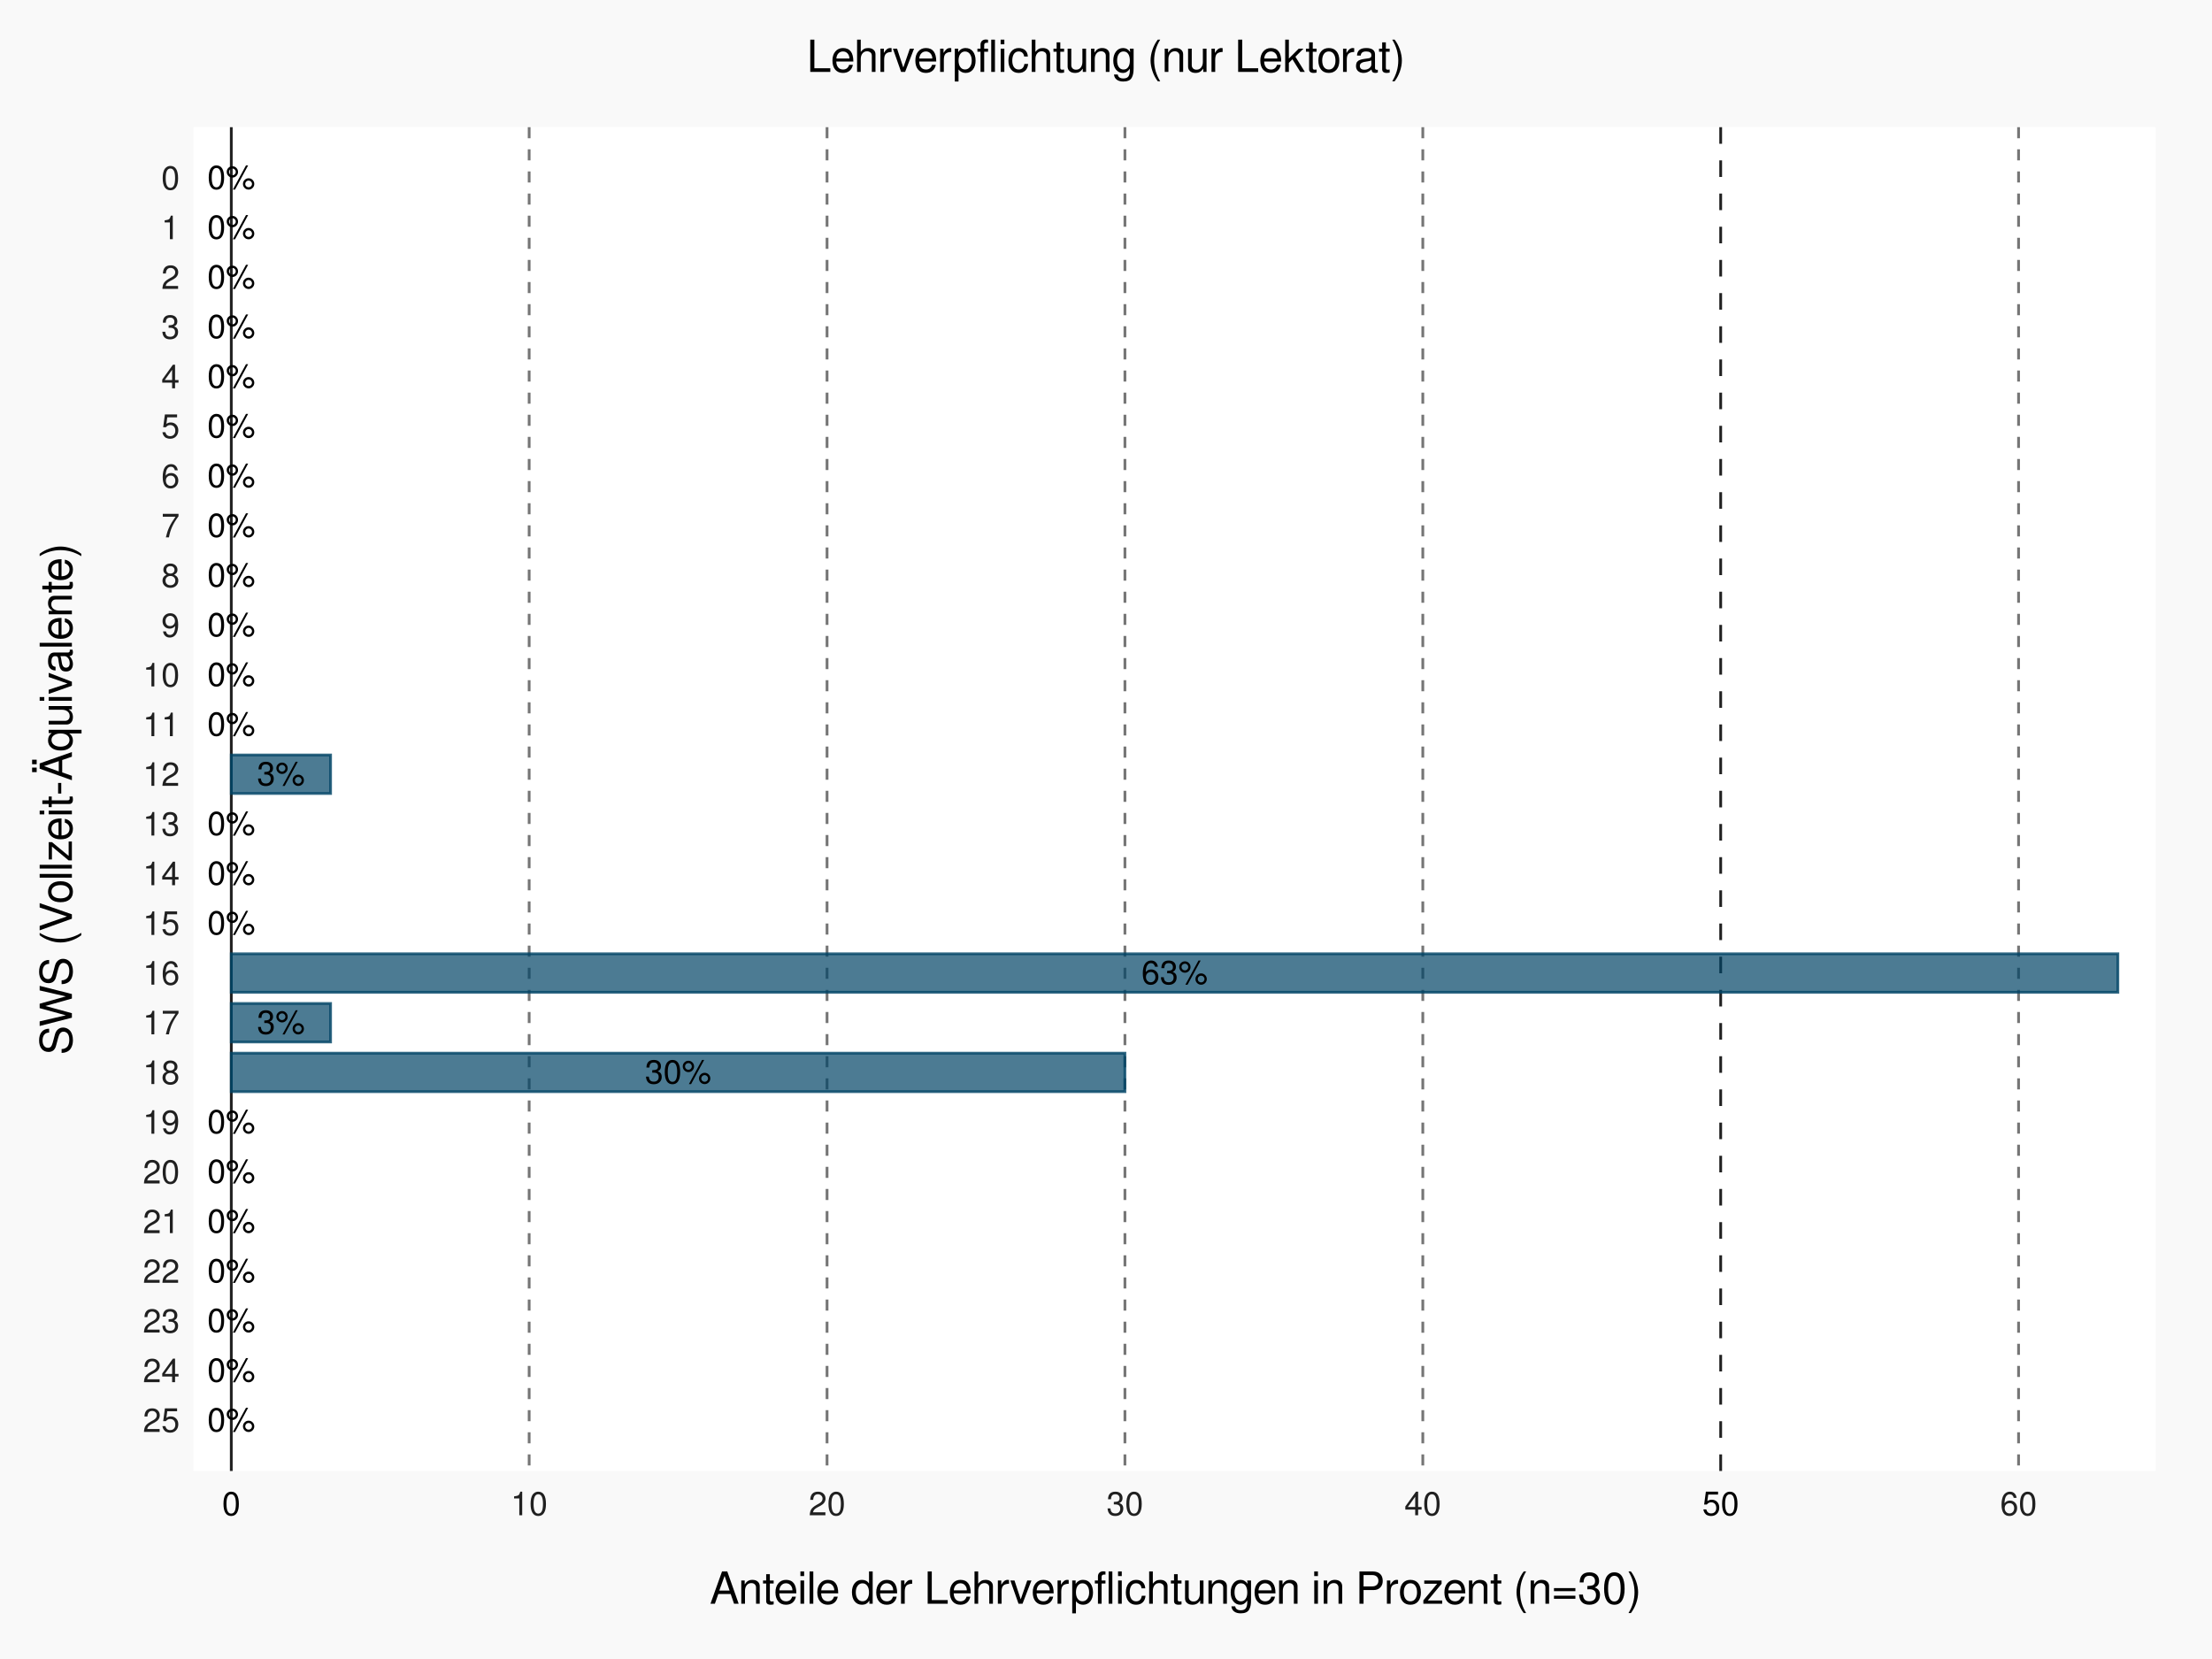
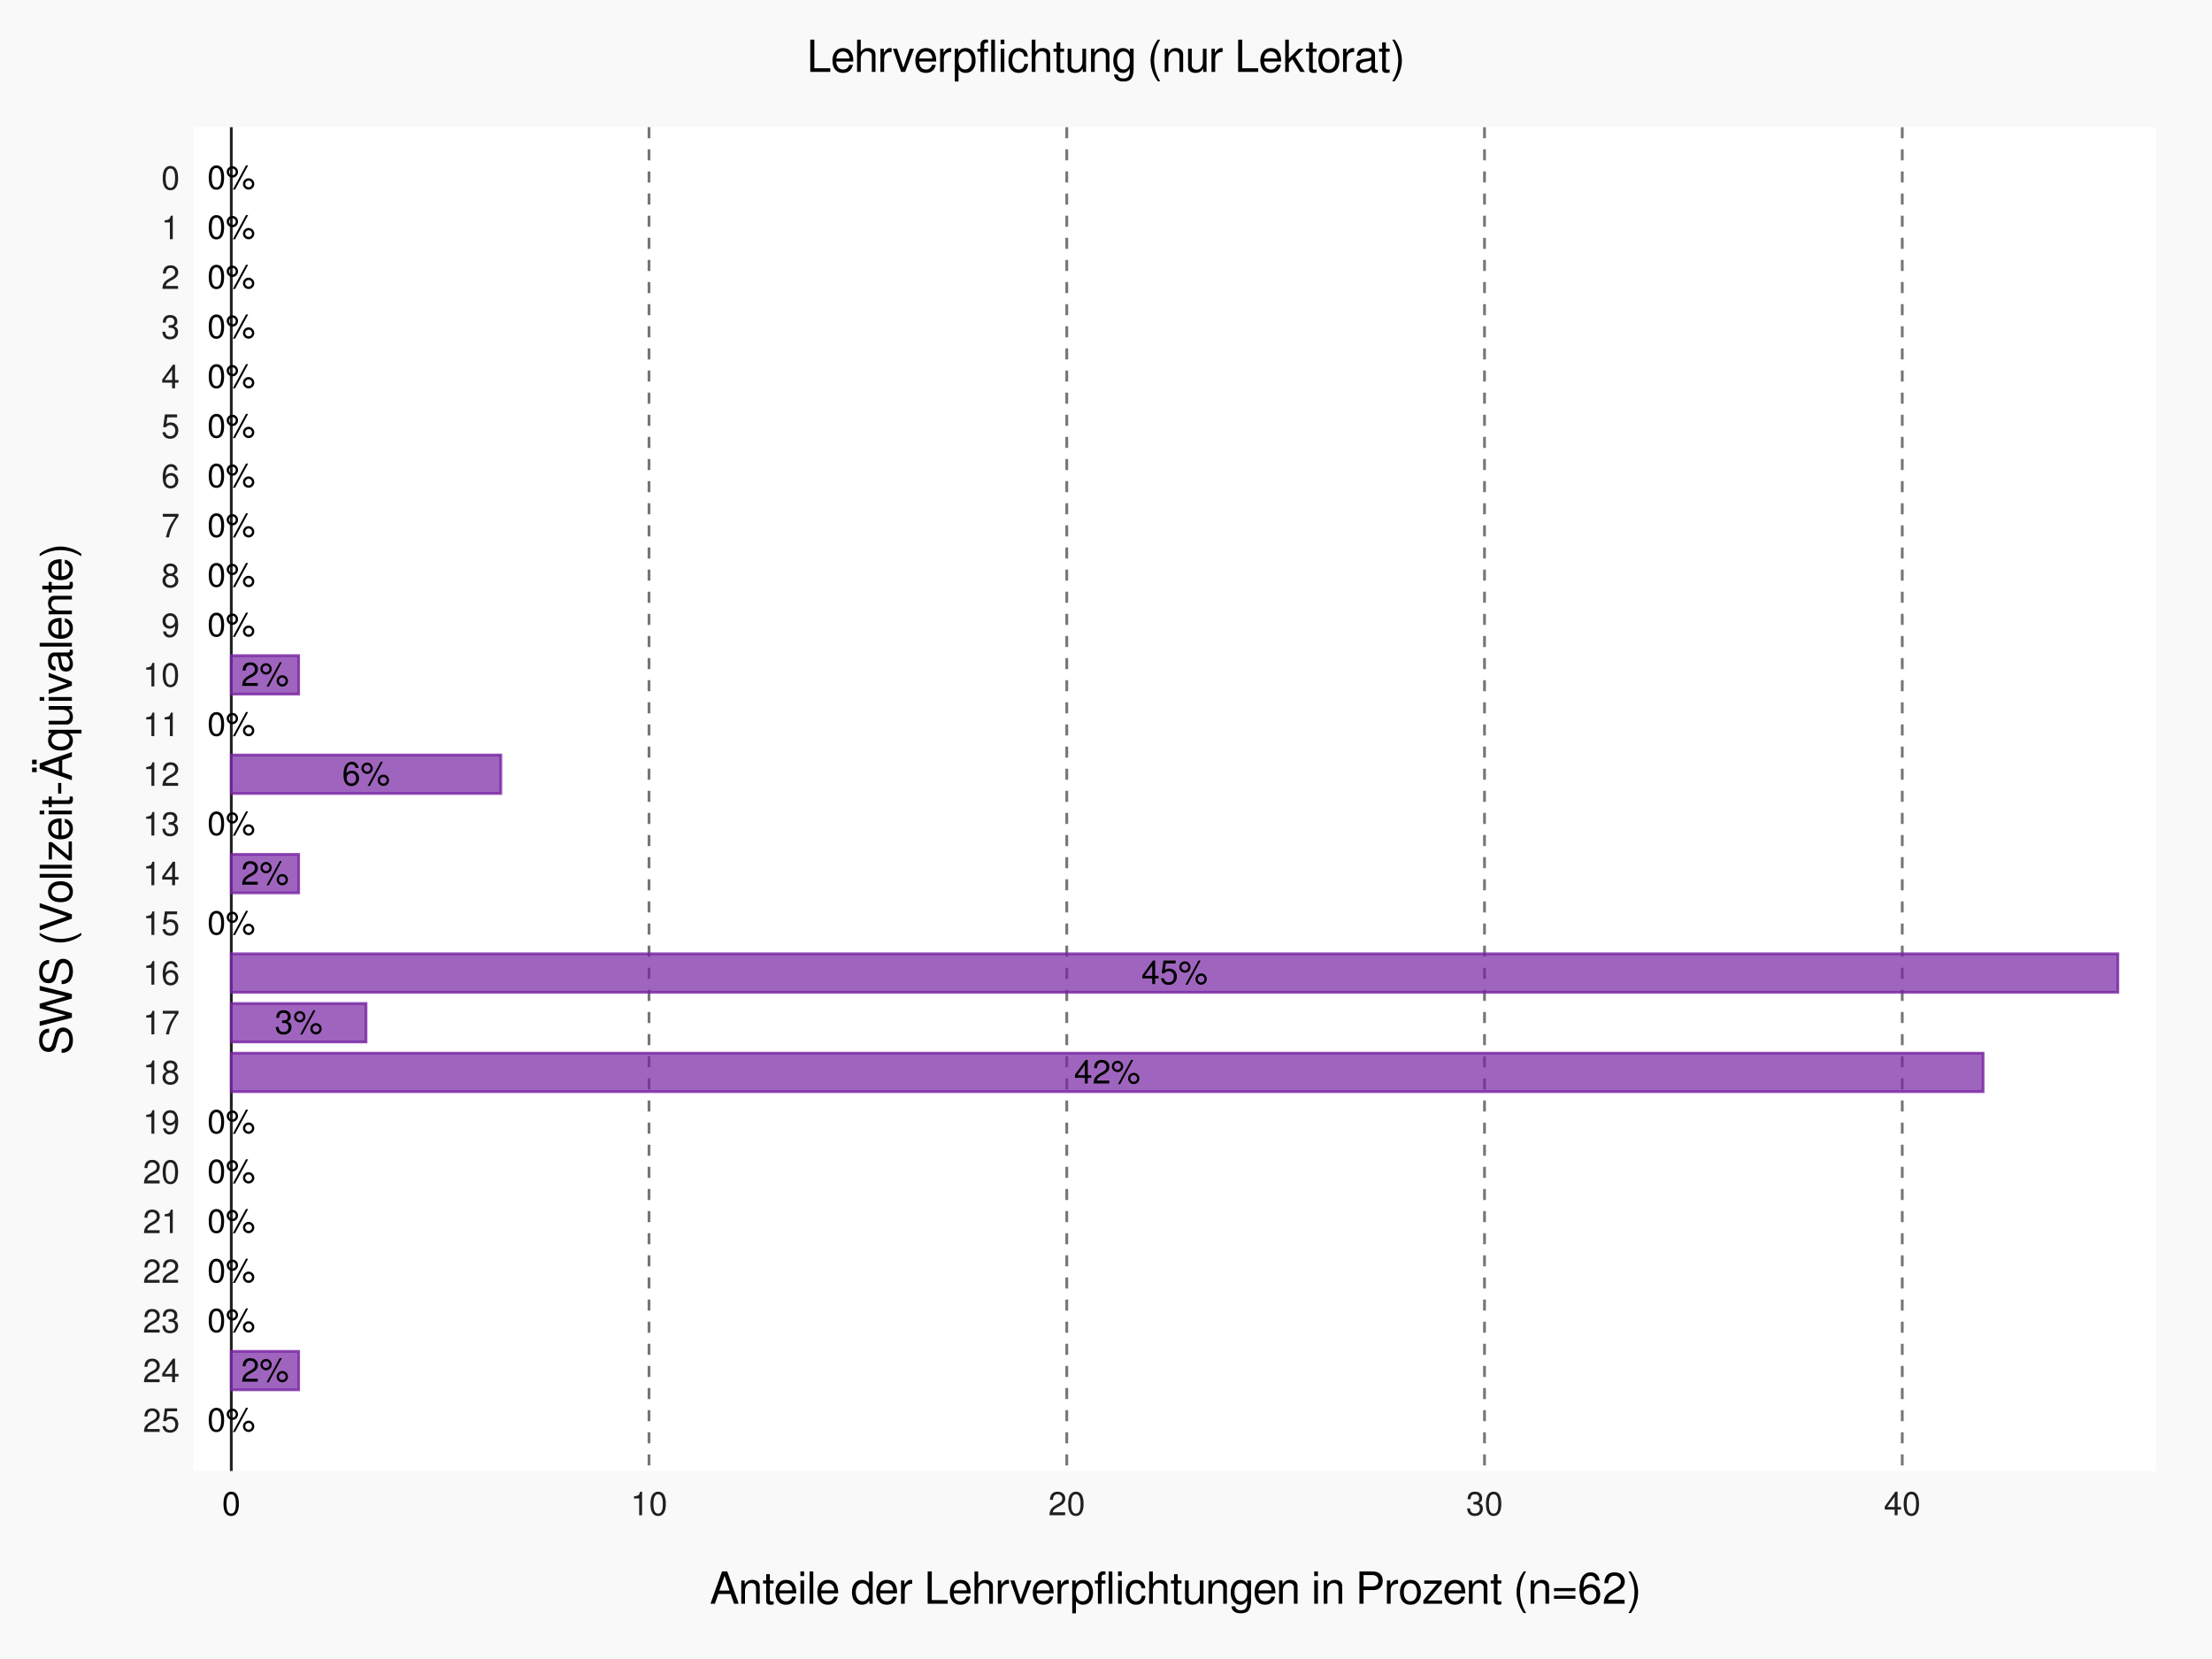
- <svg xmlns="http://www.w3.org/2000/svg" id="chart-dc7bbfa8-99a3-44fc-b1aa-0003c3707547" class="pygal-chart" viewBox="0 0 800 600">
+ <svg xmlns="http://www.w3.org/2000/svg" id="chart-7e0ba841-f41c-47fa-a6cf-3868a7ef4666" class="pygal-chart" viewBox="0 0 800 600">
  <defs>
-     <style type="text/css">#chart-dc7bbfa8-99a3-44fc-b1aa-0003c3707547{-webkit-user-select:none;-webkit-font-smoothing:antialiased;font-family:FreeSans}#chart-dc7bbfa8-99a3-44fc-b1aa-0003c3707547 .title{font-family:FreeSans;font-size:16px}#chart-dc7bbfa8-99a3-44fc-b1aa-0003c3707547 .legends .legend text{font-family:FreeSans;font-size:14px}#chart-dc7bbfa8-99a3-44fc-b1aa-0003c3707547 .axis text{font-family:FreeSans;font-size:12px}#chart-dc7bbfa8-99a3-44fc-b1aa-0003c3707547 .axis text.major{font-family:FreeSans;font-size:12px}#chart-dc7bbfa8-99a3-44fc-b1aa-0003c3707547 .text-overlay text.value{font-family:FreeSans;font-size:12px}#chart-dc7bbfa8-99a3-44fc-b1aa-0003c3707547 .text-overlay text.label{font-family:FreeSans;font-size:12px}#chart-dc7bbfa8-99a3-44fc-b1aa-0003c3707547 .tooltip{font-family:FreeSans;font-size:14px}#chart-dc7bbfa8-99a3-44fc-b1aa-0003c3707547 text.no_data{font-family:FreeSans;font-size:64px}
- #chart-dc7bbfa8-99a3-44fc-b1aa-0003c3707547{background-color:rgba(249,249,249,1)}#chart-dc7bbfa8-99a3-44fc-b1aa-0003c3707547 path,#chart-dc7bbfa8-99a3-44fc-b1aa-0003c3707547 line,#chart-dc7bbfa8-99a3-44fc-b1aa-0003c3707547 rect,#chart-dc7bbfa8-99a3-44fc-b1aa-0003c3707547 circle{-webkit-transition:150ms;-moz-transition:150ms;transition:150ms}#chart-dc7bbfa8-99a3-44fc-b1aa-0003c3707547 .graph &gt; .background{fill:rgba(249,249,249,1)}#chart-dc7bbfa8-99a3-44fc-b1aa-0003c3707547 .plot &gt; .background{fill:rgba(255,255,255,1)}#chart-dc7bbfa8-99a3-44fc-b1aa-0003c3707547 .graph{fill:rgba(0,0,0,.87)}#chart-dc7bbfa8-99a3-44fc-b1aa-0003c3707547 text.no_data{fill:rgba(0,0,0,1)}#chart-dc7bbfa8-99a3-44fc-b1aa-0003c3707547 .title{fill:rgba(0,0,0,1)}#chart-dc7bbfa8-99a3-44fc-b1aa-0003c3707547 .legends .legend text{fill:rgba(0,0,0,.87)}#chart-dc7bbfa8-99a3-44fc-b1aa-0003c3707547 .legends .legend:hover text{fill:rgba(0,0,0,1)}#chart-dc7bbfa8-99a3-44fc-b1aa-0003c3707547 .axis .line{stroke:rgba(0,0,0,1)}#chart-dc7bbfa8-99a3-44fc-b1aa-0003c3707547 .axis .guide.line{stroke:rgba(0,0,0,.54)}#chart-dc7bbfa8-99a3-44fc-b1aa-0003c3707547 .axis .major.line{stroke:rgba(0,0,0,.87)}#chart-dc7bbfa8-99a3-44fc-b1aa-0003c3707547 .axis text.major{fill:rgba(0,0,0,1)}#chart-dc7bbfa8-99a3-44fc-b1aa-0003c3707547 .axis.y .guides:hover .guide.line,#chart-dc7bbfa8-99a3-44fc-b1aa-0003c3707547 .line-graph .axis.x .guides:hover .guide.line,#chart-dc7bbfa8-99a3-44fc-b1aa-0003c3707547 .stackedline-graph .axis.x .guides:hover .guide.line,#chart-dc7bbfa8-99a3-44fc-b1aa-0003c3707547 .xy-graph .axis.x .guides:hover .guide.line{stroke:rgba(0,0,0,1)}#chart-dc7bbfa8-99a3-44fc-b1aa-0003c3707547 .axis .guides:hover text{fill:rgba(0,0,0,1)}#chart-dc7bbfa8-99a3-44fc-b1aa-0003c3707547 .reactive{fill-opacity:.7;stroke-opacity:.8}#chart-dc7bbfa8-99a3-44fc-b1aa-0003c3707547 .ci{stroke:rgba(0,0,0,.87)}#chart-dc7bbfa8-99a3-44fc-b1aa-0003c3707547 .reactive.active,#chart-dc7bbfa8-99a3-44fc-b1aa-0003c3707547 .active .reactive{fill-opacity:.8;stroke-opacity:.9;stroke-width:4}#chart-dc7bbfa8-99a3-44fc-b1aa-0003c3707547 .ci .reactive.active{stroke-width:1.5}#chart-dc7bbfa8-99a3-44fc-b1aa-0003c3707547 .series text{fill:rgba(0,0,0,1)}#chart-dc7bbfa8-99a3-44fc-b1aa-0003c3707547 .tooltip rect{fill:rgba(255,255,255,1);stroke:rgba(0,0,0,1);-webkit-transition:opacity 150ms;-moz-transition:opacity 150ms;transition:opacity 150ms}#chart-dc7bbfa8-99a3-44fc-b1aa-0003c3707547 .tooltip .label{fill:rgba(0,0,0,.87)}#chart-dc7bbfa8-99a3-44fc-b1aa-0003c3707547 .tooltip .label{fill:rgba(0,0,0,.87)}#chart-dc7bbfa8-99a3-44fc-b1aa-0003c3707547 .tooltip .legend{font-size:.8em;fill:rgba(0,0,0,.54)}#chart-dc7bbfa8-99a3-44fc-b1aa-0003c3707547 .tooltip .x_label{font-size:.6em;fill:rgba(0,0,0,1)}#chart-dc7bbfa8-99a3-44fc-b1aa-0003c3707547 .tooltip .xlink{font-size:.5em;text-decoration:underline}#chart-dc7bbfa8-99a3-44fc-b1aa-0003c3707547 .tooltip .value{font-size:1.5em}#chart-dc7bbfa8-99a3-44fc-b1aa-0003c3707547 .bound{font-size:.5em}#chart-dc7bbfa8-99a3-44fc-b1aa-0003c3707547 .max-value{font-size:.75em;fill:rgba(0,0,0,.54)}#chart-dc7bbfa8-99a3-44fc-b1aa-0003c3707547 .map-element{fill:rgba(255,255,255,1);stroke:rgba(0,0,0,.54) !important}#chart-dc7bbfa8-99a3-44fc-b1aa-0003c3707547 .map-element .reactive{fill-opacity:inherit;stroke-opacity:inherit}#chart-dc7bbfa8-99a3-44fc-b1aa-0003c3707547 .color-0,#chart-dc7bbfa8-99a3-44fc-b1aa-0003c3707547 .color-0 a:visited{stroke:#004466;fill:#004466}#chart-dc7bbfa8-99a3-44fc-b1aa-0003c3707547 .text-overlay .color-0 text{fill:black}
- #chart-dc7bbfa8-99a3-44fc-b1aa-0003c3707547 text.no_data{text-anchor:middle}#chart-dc7bbfa8-99a3-44fc-b1aa-0003c3707547 .guide.line{fill:none}#chart-dc7bbfa8-99a3-44fc-b1aa-0003c3707547 .centered{text-anchor:middle}#chart-dc7bbfa8-99a3-44fc-b1aa-0003c3707547 .title{text-anchor:middle}#chart-dc7bbfa8-99a3-44fc-b1aa-0003c3707547 .legends .legend text{fill-opacity:1}#chart-dc7bbfa8-99a3-44fc-b1aa-0003c3707547 .axis.x text{text-anchor:middle}#chart-dc7bbfa8-99a3-44fc-b1aa-0003c3707547 .axis.x:not(.web) text[transform]{text-anchor:start}#chart-dc7bbfa8-99a3-44fc-b1aa-0003c3707547 .axis.x:not(.web) text[transform].backwards{text-anchor:end}#chart-dc7bbfa8-99a3-44fc-b1aa-0003c3707547 .axis.y text{text-anchor:end}#chart-dc7bbfa8-99a3-44fc-b1aa-0003c3707547 .axis.y text[transform].backwards{text-anchor:start}#chart-dc7bbfa8-99a3-44fc-b1aa-0003c3707547 .axis.y2 text{text-anchor:start}#chart-dc7bbfa8-99a3-44fc-b1aa-0003c3707547 .axis.y2 text[transform].backwards{text-anchor:end}#chart-dc7bbfa8-99a3-44fc-b1aa-0003c3707547 .axis .guide.line{stroke-dasharray:4,4}#chart-dc7bbfa8-99a3-44fc-b1aa-0003c3707547 .axis .major.guide.line{stroke-dasharray:6,6}#chart-dc7bbfa8-99a3-44fc-b1aa-0003c3707547 .horizontal .axis.y .guide.line,#chart-dc7bbfa8-99a3-44fc-b1aa-0003c3707547 .horizontal .axis.y2 .guide.line,#chart-dc7bbfa8-99a3-44fc-b1aa-0003c3707547 .vertical .axis.x .guide.line{opacity:0}#chart-dc7bbfa8-99a3-44fc-b1aa-0003c3707547 .horizontal .axis.always_show .guide.line,#chart-dc7bbfa8-99a3-44fc-b1aa-0003c3707547 .vertical .axis.always_show .guide.line{opacity:1 !important}#chart-dc7bbfa8-99a3-44fc-b1aa-0003c3707547 .axis.y .guides:hover .guide.line,#chart-dc7bbfa8-99a3-44fc-b1aa-0003c3707547 .axis.y2 .guides:hover .guide.line,#chart-dc7bbfa8-99a3-44fc-b1aa-0003c3707547 .axis.x .guides:hover .guide.line{opacity:1}#chart-dc7bbfa8-99a3-44fc-b1aa-0003c3707547 .axis .guides:hover text{opacity:1}#chart-dc7bbfa8-99a3-44fc-b1aa-0003c3707547 .nofill{fill:none}#chart-dc7bbfa8-99a3-44fc-b1aa-0003c3707547 .subtle-fill{fill-opacity:.2}#chart-dc7bbfa8-99a3-44fc-b1aa-0003c3707547 .dot{stroke-width:1px;fill-opacity:1}#chart-dc7bbfa8-99a3-44fc-b1aa-0003c3707547 .dot.active{stroke-width:5px}#chart-dc7bbfa8-99a3-44fc-b1aa-0003c3707547 .dot.negative{fill:transparent}#chart-dc7bbfa8-99a3-44fc-b1aa-0003c3707547 text,#chart-dc7bbfa8-99a3-44fc-b1aa-0003c3707547 tspan{stroke:none !important}#chart-dc7bbfa8-99a3-44fc-b1aa-0003c3707547 .series text.active{opacity:1}#chart-dc7bbfa8-99a3-44fc-b1aa-0003c3707547 .tooltip rect{fill-opacity:.95;stroke-width:.5}#chart-dc7bbfa8-99a3-44fc-b1aa-0003c3707547 .tooltip text{fill-opacity:1}#chart-dc7bbfa8-99a3-44fc-b1aa-0003c3707547 .showable{visibility:hidden}#chart-dc7bbfa8-99a3-44fc-b1aa-0003c3707547 .showable.shown{visibility:visible}#chart-dc7bbfa8-99a3-44fc-b1aa-0003c3707547 .gauge-background{fill:rgba(229,229,229,1);stroke:none}#chart-dc7bbfa8-99a3-44fc-b1aa-0003c3707547 .bg-lines{stroke:rgba(249,249,249,1);stroke-width:2px}</style>
+     <style type="text/css">#chart-7e0ba841-f41c-47fa-a6cf-3868a7ef4666{-webkit-user-select:none;-webkit-font-smoothing:antialiased;font-family:FreeSans}#chart-7e0ba841-f41c-47fa-a6cf-3868a7ef4666 .title{font-family:FreeSans;font-size:16px}#chart-7e0ba841-f41c-47fa-a6cf-3868a7ef4666 .legends .legend text{font-family:FreeSans;font-size:14px}#chart-7e0ba841-f41c-47fa-a6cf-3868a7ef4666 .axis text{font-family:FreeSans;font-size:12px}#chart-7e0ba841-f41c-47fa-a6cf-3868a7ef4666 .axis text.major{font-family:FreeSans;font-size:12px}#chart-7e0ba841-f41c-47fa-a6cf-3868a7ef4666 .text-overlay text.value{font-family:FreeSans;font-size:12px}#chart-7e0ba841-f41c-47fa-a6cf-3868a7ef4666 .text-overlay text.label{font-family:FreeSans;font-size:12px}#chart-7e0ba841-f41c-47fa-a6cf-3868a7ef4666 .tooltip{font-family:FreeSans;font-size:14px}#chart-7e0ba841-f41c-47fa-a6cf-3868a7ef4666 text.no_data{font-family:FreeSans;font-size:64px}
+ #chart-7e0ba841-f41c-47fa-a6cf-3868a7ef4666{background-color:rgba(249,249,249,1)}#chart-7e0ba841-f41c-47fa-a6cf-3868a7ef4666 path,#chart-7e0ba841-f41c-47fa-a6cf-3868a7ef4666 line,#chart-7e0ba841-f41c-47fa-a6cf-3868a7ef4666 rect,#chart-7e0ba841-f41c-47fa-a6cf-3868a7ef4666 circle{-webkit-transition:150ms;-moz-transition:150ms;transition:150ms}#chart-7e0ba841-f41c-47fa-a6cf-3868a7ef4666 .graph &gt; .background{fill:rgba(249,249,249,1)}#chart-7e0ba841-f41c-47fa-a6cf-3868a7ef4666 .plot &gt; .background{fill:rgba(255,255,255,1)}#chart-7e0ba841-f41c-47fa-a6cf-3868a7ef4666 .graph{fill:rgba(0,0,0,.87)}#chart-7e0ba841-f41c-47fa-a6cf-3868a7ef4666 text.no_data{fill:rgba(0,0,0,1)}#chart-7e0ba841-f41c-47fa-a6cf-3868a7ef4666 .title{fill:rgba(0,0,0,1)}#chart-7e0ba841-f41c-47fa-a6cf-3868a7ef4666 .legends .legend text{fill:rgba(0,0,0,.87)}#chart-7e0ba841-f41c-47fa-a6cf-3868a7ef4666 .legends .legend:hover text{fill:rgba(0,0,0,1)}#chart-7e0ba841-f41c-47fa-a6cf-3868a7ef4666 .axis .line{stroke:rgba(0,0,0,1)}#chart-7e0ba841-f41c-47fa-a6cf-3868a7ef4666 .axis .guide.line{stroke:rgba(0,0,0,.54)}#chart-7e0ba841-f41c-47fa-a6cf-3868a7ef4666 .axis .major.line{stroke:rgba(0,0,0,.87)}#chart-7e0ba841-f41c-47fa-a6cf-3868a7ef4666 .axis text.major{fill:rgba(0,0,0,1)}#chart-7e0ba841-f41c-47fa-a6cf-3868a7ef4666 .axis.y .guides:hover .guide.line,#chart-7e0ba841-f41c-47fa-a6cf-3868a7ef4666 .line-graph .axis.x .guides:hover .guide.line,#chart-7e0ba841-f41c-47fa-a6cf-3868a7ef4666 .stackedline-graph .axis.x .guides:hover .guide.line,#chart-7e0ba841-f41c-47fa-a6cf-3868a7ef4666 .xy-graph .axis.x .guides:hover .guide.line{stroke:rgba(0,0,0,1)}#chart-7e0ba841-f41c-47fa-a6cf-3868a7ef4666 .axis .guides:hover text{fill:rgba(0,0,0,1)}#chart-7e0ba841-f41c-47fa-a6cf-3868a7ef4666 .reactive{fill-opacity:.7;stroke-opacity:.8}#chart-7e0ba841-f41c-47fa-a6cf-3868a7ef4666 .ci{stroke:rgba(0,0,0,.87)}#chart-7e0ba841-f41c-47fa-a6cf-3868a7ef4666 .reactive.active,#chart-7e0ba841-f41c-47fa-a6cf-3868a7ef4666 .active .reactive{fill-opacity:.8;stroke-opacity:.9;stroke-width:4}#chart-7e0ba841-f41c-47fa-a6cf-3868a7ef4666 .ci .reactive.active{stroke-width:1.5}#chart-7e0ba841-f41c-47fa-a6cf-3868a7ef4666 .series text{fill:rgba(0,0,0,1)}#chart-7e0ba841-f41c-47fa-a6cf-3868a7ef4666 .tooltip rect{fill:rgba(255,255,255,1);stroke:rgba(0,0,0,1);-webkit-transition:opacity 150ms;-moz-transition:opacity 150ms;transition:opacity 150ms}#chart-7e0ba841-f41c-47fa-a6cf-3868a7ef4666 .tooltip .label{fill:rgba(0,0,0,.87)}#chart-7e0ba841-f41c-47fa-a6cf-3868a7ef4666 .tooltip .label{fill:rgba(0,0,0,.87)}#chart-7e0ba841-f41c-47fa-a6cf-3868a7ef4666 .tooltip .legend{font-size:.8em;fill:rgba(0,0,0,.54)}#chart-7e0ba841-f41c-47fa-a6cf-3868a7ef4666 .tooltip .x_label{font-size:.6em;fill:rgba(0,0,0,1)}#chart-7e0ba841-f41c-47fa-a6cf-3868a7ef4666 .tooltip .xlink{font-size:.5em;text-decoration:underline}#chart-7e0ba841-f41c-47fa-a6cf-3868a7ef4666 .tooltip .value{font-size:1.5em}#chart-7e0ba841-f41c-47fa-a6cf-3868a7ef4666 .bound{font-size:.5em}#chart-7e0ba841-f41c-47fa-a6cf-3868a7ef4666 .max-value{font-size:.75em;fill:rgba(0,0,0,.54)}#chart-7e0ba841-f41c-47fa-a6cf-3868a7ef4666 .map-element{fill:rgba(255,255,255,1);stroke:rgba(0,0,0,.54) !important}#chart-7e0ba841-f41c-47fa-a6cf-3868a7ef4666 .map-element .reactive{fill-opacity:inherit;stroke-opacity:inherit}#chart-7e0ba841-f41c-47fa-a6cf-3868a7ef4666 .color-0,#chart-7e0ba841-f41c-47fa-a6cf-3868a7ef4666 .color-0 a:visited{stroke:#7724a3;fill:#7724a3}#chart-7e0ba841-f41c-47fa-a6cf-3868a7ef4666 .text-overlay .color-0 text{fill:black}
+ #chart-7e0ba841-f41c-47fa-a6cf-3868a7ef4666 text.no_data{text-anchor:middle}#chart-7e0ba841-f41c-47fa-a6cf-3868a7ef4666 .guide.line{fill:none}#chart-7e0ba841-f41c-47fa-a6cf-3868a7ef4666 .centered{text-anchor:middle}#chart-7e0ba841-f41c-47fa-a6cf-3868a7ef4666 .title{text-anchor:middle}#chart-7e0ba841-f41c-47fa-a6cf-3868a7ef4666 .legends .legend text{fill-opacity:1}#chart-7e0ba841-f41c-47fa-a6cf-3868a7ef4666 .axis.x text{text-anchor:middle}#chart-7e0ba841-f41c-47fa-a6cf-3868a7ef4666 .axis.x:not(.web) text[transform]{text-anchor:start}#chart-7e0ba841-f41c-47fa-a6cf-3868a7ef4666 .axis.x:not(.web) text[transform].backwards{text-anchor:end}#chart-7e0ba841-f41c-47fa-a6cf-3868a7ef4666 .axis.y text{text-anchor:end}#chart-7e0ba841-f41c-47fa-a6cf-3868a7ef4666 .axis.y text[transform].backwards{text-anchor:start}#chart-7e0ba841-f41c-47fa-a6cf-3868a7ef4666 .axis.y2 text{text-anchor:start}#chart-7e0ba841-f41c-47fa-a6cf-3868a7ef4666 .axis.y2 text[transform].backwards{text-anchor:end}#chart-7e0ba841-f41c-47fa-a6cf-3868a7ef4666 .axis .guide.line{stroke-dasharray:4,4}#chart-7e0ba841-f41c-47fa-a6cf-3868a7ef4666 .axis .major.guide.line{stroke-dasharray:6,6}#chart-7e0ba841-f41c-47fa-a6cf-3868a7ef4666 .horizontal .axis.y .guide.line,#chart-7e0ba841-f41c-47fa-a6cf-3868a7ef4666 .horizontal .axis.y2 .guide.line,#chart-7e0ba841-f41c-47fa-a6cf-3868a7ef4666 .vertical .axis.x .guide.line{opacity:0}#chart-7e0ba841-f41c-47fa-a6cf-3868a7ef4666 .horizontal .axis.always_show .guide.line,#chart-7e0ba841-f41c-47fa-a6cf-3868a7ef4666 .vertical .axis.always_show .guide.line{opacity:1 !important}#chart-7e0ba841-f41c-47fa-a6cf-3868a7ef4666 .axis.y .guides:hover .guide.line,#chart-7e0ba841-f41c-47fa-a6cf-3868a7ef4666 .axis.y2 .guides:hover .guide.line,#chart-7e0ba841-f41c-47fa-a6cf-3868a7ef4666 .axis.x .guides:hover .guide.line{opacity:1}#chart-7e0ba841-f41c-47fa-a6cf-3868a7ef4666 .axis .guides:hover text{opacity:1}#chart-7e0ba841-f41c-47fa-a6cf-3868a7ef4666 .nofill{fill:none}#chart-7e0ba841-f41c-47fa-a6cf-3868a7ef4666 .subtle-fill{fill-opacity:.2}#chart-7e0ba841-f41c-47fa-a6cf-3868a7ef4666 .dot{stroke-width:1px;fill-opacity:1}#chart-7e0ba841-f41c-47fa-a6cf-3868a7ef4666 .dot.active{stroke-width:5px}#chart-7e0ba841-f41c-47fa-a6cf-3868a7ef4666 .dot.negative{fill:transparent}#chart-7e0ba841-f41c-47fa-a6cf-3868a7ef4666 text,#chart-7e0ba841-f41c-47fa-a6cf-3868a7ef4666 tspan{stroke:none !important}#chart-7e0ba841-f41c-47fa-a6cf-3868a7ef4666 .series text.active{opacity:1}#chart-7e0ba841-f41c-47fa-a6cf-3868a7ef4666 .tooltip rect{fill-opacity:.95;stroke-width:.5}#chart-7e0ba841-f41c-47fa-a6cf-3868a7ef4666 .tooltip text{fill-opacity:1}#chart-7e0ba841-f41c-47fa-a6cf-3868a7ef4666 .showable{visibility:hidden}#chart-7e0ba841-f41c-47fa-a6cf-3868a7ef4666 .showable.shown{visibility:visible}#chart-7e0ba841-f41c-47fa-a6cf-3868a7ef4666 .gauge-background{fill:rgba(229,229,229,1);stroke:none}#chart-7e0ba841-f41c-47fa-a6cf-3868a7ef4666 .bg-lines{stroke:rgba(249,249,249,1);stroke-width:2px}</style>
  </defs>
  <g class="graph horizontalbar-graph horizontal">
    <rect x="0" y="0" width="800" height="600" class="background" />
    <g transform="translate(70, 46)" class="plot">
      <rect x="0" y="0" width="709.6" height="486" class="background" />
      <g class="axis y">
        <g class="guides">
          <text x="-5" y="471.867" class="">25</text>
        </g>
        <g class="guides">
          <text x="-5" y="453.894" class="">24</text>
        </g>
        <g class="guides">
          <text x="-5" y="435.92" class="">23</text>
        </g>
        <g class="guides">
          <text x="-5" y="417.947" class="">22</text>
        </g>
        <g class="guides">
          <text x="-5" y="399.974" class="">21</text>
        </g>
        <g class="guides">
          <text x="-5" y="382" class="">20</text>
        </g>
        <g class="guides">
          <text x="-5" y="364.027" class="">19</text>
        </g>
        <g class="guides">
          <text x="-5" y="346.054" class="">18</text>
        </g>
        <g class="guides">
          <text x="-5" y="328.08" class="">17</text>
        </g>
        <g class="guides">
          <text x="-5" y="310.107" class="">16</text>
        </g>
        <g class="guides">
          <text x="-5" y="292.133" class="">15</text>
        </g>
        <g class="guides">
          <text x="-5" y="274.16" class="">14</text>
        </g>
        <g class="guides">
          <text x="-5" y="256.187" class="">13</text>
        </g>
        <g class="guides">
          <text x="-5" y="238.213" class="">12</text>
        </g>
        <g class="guides">
          <text x="-5" y="220.24" class="">11</text>
        </g>
        <g class="guides">
          <text x="-5" y="202.267" class="">10</text>
        </g>
        <g class="guides">
          <text x="-5" y="184.293" class="">9</text>
        </g>
        <g class="guides">
          <text x="-5" y="166.32" class="">8</text>
        </g>
        <g class="guides">
          <text x="-5" y="148.346" class="">7</text>
        </g>
        <g class="guides">
          <text x="-5" y="130.373" class="">6</text>
        </g>
        <g class="guides">
          <text x="-5" y="112.4" class="">5</text>
        </g>
        <g class="guides">
          <text x="-5" y="94.426" class="">4</text>
        </g>
        <g class="guides">
          <text x="-5" y="76.453" class="">3</text>
        </g>
        <g class="guides">
          <text x="-5" y="58.48" class="">2</text>
        </g>
        <g class="guides">
          <text x="-5" y="40.506" class="">1</text>
        </g>
        <g class="guides">
          <text x="-5" y="22.533" class="">0</text>
        </g>
      </g>
      <g class="axis x always_show">
        <g class="guides">
          <path d="M13.646 0 v486" class="axis major line" />
          <text x="13.646" y="502.0" class="major">0</text>
        </g>
        <g class="guides">
-           <path d="M121.379 0 v486" class="guide line" />
-           <text x="121.379" y="502.0" class="">10</text>
-         </g>
-         <g class="guides">
-           <path d="M229.112 0 v486" class="guide line" />
-           <text x="229.112" y="502.0" class="">20</text>
-         </g>
-         <g class="guides">
-           <path d="M336.845 0 v486" class="guide line" />
-           <text x="336.845" y="502.0" class="">30</text>
-         </g>
-         <g class="guides">
-           <path d="M444.577 0 v486" class="guide line" />
-           <text x="444.577" y="502.0" class="">40</text>
-         </g>
-         <g class="guides">
-           <path d="M552.31 0 v486" class="major guide line" />
-           <text x="552.31" y="502.0" class="major">50</text>
-         </g>
-         <g class="guides">
-           <path d="M660.043 0 v486" class="guide line" />
-           <text x="660.043" y="502.0" class="">60</text>
+           <path d="M164.729 0 v486" class="guide line" />
+           <text x="164.729" y="502.0" class="">10</text>
+         </g>
+         <g class="guides">
+           <path d="M315.811 0 v486" class="guide line" />
+           <text x="315.811" y="502.0" class="">20</text>
+         </g>
+         <g class="guides">
+           <path d="M466.893 0 v486" class="guide line" />
+           <text x="466.893" y="502.0" class="">30</text>
+         </g>
+         <g class="guides">
+           <path d="M617.976 0 v486" class="guide line" />
+           <text x="617.976" y="502.0" class="">40</text>
        </g>
      </g>
      <g class="series serie-0 color-0">
        <g class="bars">
          <g class="bar">
            <rect x="13.646" y="460.708" rx="0" ry="0" height="13.919" class="rect reactive tooltip-trigger" />
          </g>
          <g class="bar">
-             <rect x="13.646" y="442.734" rx="0" ry="0" height="13.919" class="rect reactive tooltip-trigger" />
+             <rect x="13.646" y="442.734" rx="0" ry="0" width="24.368" height="13.919" class="rect reactive tooltip-trigger" />
          </g>
          <g class="bar">
            <rect x="13.646" y="424.761" rx="0" ry="0" height="13.919" class="rect reactive tooltip-trigger" />
          </g>
          <g class="bar">
            <rect x="13.646" y="406.788" rx="0" ry="0" height="13.919" class="rect reactive tooltip-trigger" />
          </g>
          <g class="bar">
            <rect x="13.646" y="388.814" rx="0" ry="0" height="13.919" class="rect reactive tooltip-trigger" />
          </g>
          <g class="bar">
            <rect x="13.646" y="370.841" rx="0" ry="0" height="13.919" class="rect reactive tooltip-trigger" />
          </g>
          <g class="bar">
            <rect x="13.646" y="352.868" rx="0" ry="0" height="13.919" class="rect reactive tooltip-trigger" />
          </g>
          <g class="bar">
-             <rect x="13.646" y="334.894" rx="0" ry="0" width="323.198" height="13.919" class="rect reactive tooltip-trigger" />
-           </g>
-           <g class="bar">
-             <rect x="13.646" y="316.921" rx="0" ry="0" width="35.911" height="13.919" class="rect reactive tooltip-trigger" />
+             <rect x="13.646" y="334.894" rx="0" ry="0" width="633.571" height="13.919" class="rect reactive tooltip-trigger" />
+           </g>
+           <g class="bar">
+             <rect x="13.646" y="316.921" rx="0" ry="0" width="48.736" height="13.919" class="rect reactive tooltip-trigger" />
          </g>
          <g class="bar">
            <rect x="13.646" y="298.948" rx="0" ry="0" width="682.308" height="13.919" class="rect reactive tooltip-trigger" />
          </g>
          <g class="bar">
            <rect x="13.646" y="280.974" rx="0" ry="0" height="13.919" class="rect reactive tooltip-trigger" />
          </g>
          <g class="bar">
-             <rect x="13.646" y="263.001" rx="0" ry="0" height="13.919" class="rect reactive tooltip-trigger" />
+             <rect x="13.646" y="263.001" rx="0" ry="0" width="24.368" height="13.919" class="rect reactive tooltip-trigger" />
          </g>
          <g class="bar">
            <rect x="13.646" y="245.027" rx="0" ry="0" height="13.919" class="rect reactive tooltip-trigger" />
          </g>
          <g class="bar">
-             <rect x="13.646" y="227.054" rx="0" ry="0" width="35.911" height="13.919" class="rect reactive tooltip-trigger" />
+             <rect x="13.646" y="227.054" rx="0" ry="0" width="97.473" height="13.919" class="rect reactive tooltip-trigger" />
          </g>
          <g class="bar">
            <rect x="13.646" y="209.081" rx="0" ry="0" height="13.919" class="rect reactive tooltip-trigger" />
          </g>
          <g class="bar">
-             <rect x="13.646" y="191.107" rx="0" ry="0" height="13.919" class="rect reactive tooltip-trigger" />
+             <rect x="13.646" y="191.107" rx="0" ry="0" width="24.368" height="13.919" class="rect reactive tooltip-trigger" />
          </g>
          <g class="bar">
            <rect x="13.646" y="173.134" rx="0" ry="0" height="13.919" class="rect reactive tooltip-trigger" />
          </g>
          <g class="bar">
            <rect x="13.646" y="155.161" rx="0" ry="0" height="13.919" class="rect reactive tooltip-trigger" />
          </g>
          <g class="bar">
            <rect x="13.646" y="137.187" rx="0" ry="0" height="13.919" class="rect reactive tooltip-trigger" />
          </g>
          <g class="bar">
            <rect x="13.646" y="119.214" rx="0" ry="0" height="13.919" class="rect reactive tooltip-trigger" />
          </g>
          <g class="bar">
            <rect x="13.646" y="101.24" rx="0" ry="0" height="13.919" class="rect reactive tooltip-trigger" />
          </g>
          <g class="bar">
            <rect x="13.646" y="83.267" rx="0" ry="0" height="13.919" class="rect reactive tooltip-trigger" />
          </g>
          <g class="bar">
            <rect x="13.646" y="65.294" rx="0" ry="0" height="13.919" class="rect reactive tooltip-trigger" />
          </g>
          <g class="bar">
            <rect x="13.646" y="47.32" rx="0" ry="0" height="13.919" class="rect reactive tooltip-trigger" />
          </g>
          <g class="bar">
            <rect x="13.646" y="29.347" rx="0" ry="0" height="13.919" class="rect reactive tooltip-trigger" />
          </g>
          <g class="bar">
            <rect x="13.646" y="11.374" rx="0" ry="0" height="13.919" class="rect reactive tooltip-trigger" />
          </g>
        </g>
      </g>
    </g>
    <g class="titles">
      <text x="400.0" y="26" class="title plot_title">Lehrverpflichtung (nur Lektorat)</text>
-       <text x="425.2" y="580" class="title">Anteile der Lehrverpflichtungen in Prozent (n=30)</text>
+       <text x="425.2" y="580" class="title">Anteile der Lehrverpflichtungen in Prozent (n=62)</text>
      <text x="0" y="315.0" class="title" transform="rotate(-90 0 289)">SWS (Vollzeit-Äquivalente)</text>
    </g>
    <g transform="translate(70, 46)" class="plot overlay">
      <g class="series serie-0 color-0" />
    </g>
    <g transform="translate(70, 46)" class="plot text-overlay">
      <g class="series serie-0 color-0">
        <text text-anchor="middle" x="13.646" y="471.667" class="value">0%</text>
-         <text text-anchor="middle" x="13.646" y="453.694" class="value">0%</text>
+         <text text-anchor="middle" x="25.83" y="453.694" class="value">2%</text>
        <text text-anchor="middle" x="13.646" y="435.72" class="value">0%</text>
        <text text-anchor="middle" x="13.646" y="417.747" class="value">0%</text>
        <text text-anchor="middle" x="13.646" y="399.774" class="value">0%</text>
        <text text-anchor="middle" x="13.646" y="381.8" class="value">0%</text>
        <text text-anchor="middle" x="13.646" y="363.827" class="value">0%</text>
-         <text text-anchor="middle" x="175.245" y="345.854" class="value">30%</text>
-         <text text-anchor="middle" x="31.602" y="327.88" class="value">3%</text>
-         <text text-anchor="middle" x="354.8" y="309.907" class="value">63%</text>
+         <text text-anchor="middle" x="330.432" y="345.854" class="value">42%</text>
+         <text text-anchor="middle" x="38.014" y="327.88" class="value">3%</text>
+         <text text-anchor="middle" x="354.8" y="309.907" class="value">45%</text>
        <text text-anchor="middle" x="13.646" y="291.933" class="value">0%</text>
-         <text text-anchor="middle" x="13.646" y="273.96" class="value">0%</text>
+         <text text-anchor="middle" x="25.83" y="273.96" class="value">2%</text>
        <text text-anchor="middle" x="13.646" y="255.987" class="value">0%</text>
-         <text text-anchor="middle" x="31.602" y="238.013" class="value">3%</text>
+         <text text-anchor="middle" x="62.382" y="238.013" class="value">6%</text>
        <text text-anchor="middle" x="13.646" y="220.04" class="value">0%</text>
-         <text text-anchor="middle" x="13.646" y="202.067" class="value">0%</text>
+         <text text-anchor="middle" x="25.83" y="202.067" class="value">2%</text>
        <text text-anchor="middle" x="13.646" y="184.093" class="value">0%</text>
        <text text-anchor="middle" x="13.646" y="166.12" class="value">0%</text>
        <text text-anchor="middle" x="13.646" y="148.146" class="value">0%</text>
        <text text-anchor="middle" x="13.646" y="130.173" class="value">0%</text>
        <text text-anchor="middle" x="13.646" y="112.2" class="value">0%</text>
        <text text-anchor="middle" x="13.646" y="94.226" class="value">0%</text>
        <text text-anchor="middle" x="13.646" y="76.253" class="value">0%</text>
        <text text-anchor="middle" x="13.646" y="58.28" class="value">0%</text>
        <text text-anchor="middle" x="13.646" y="40.306" class="value">0%</text>
        <text text-anchor="middle" x="13.646" y="22.333" class="value">0%</text>
      </g>
    </g>
    <g transform="translate(70, 46)" class="plot tooltip-overlay">
      <g transform="translate(0 0)" style="opacity: 0" class="tooltip">
        <rect rx="0" ry="0" width="0" height="0" class="tooltip-box" />
        <g class="text" />
      </g>
    </g>
  </g>
</svg>
